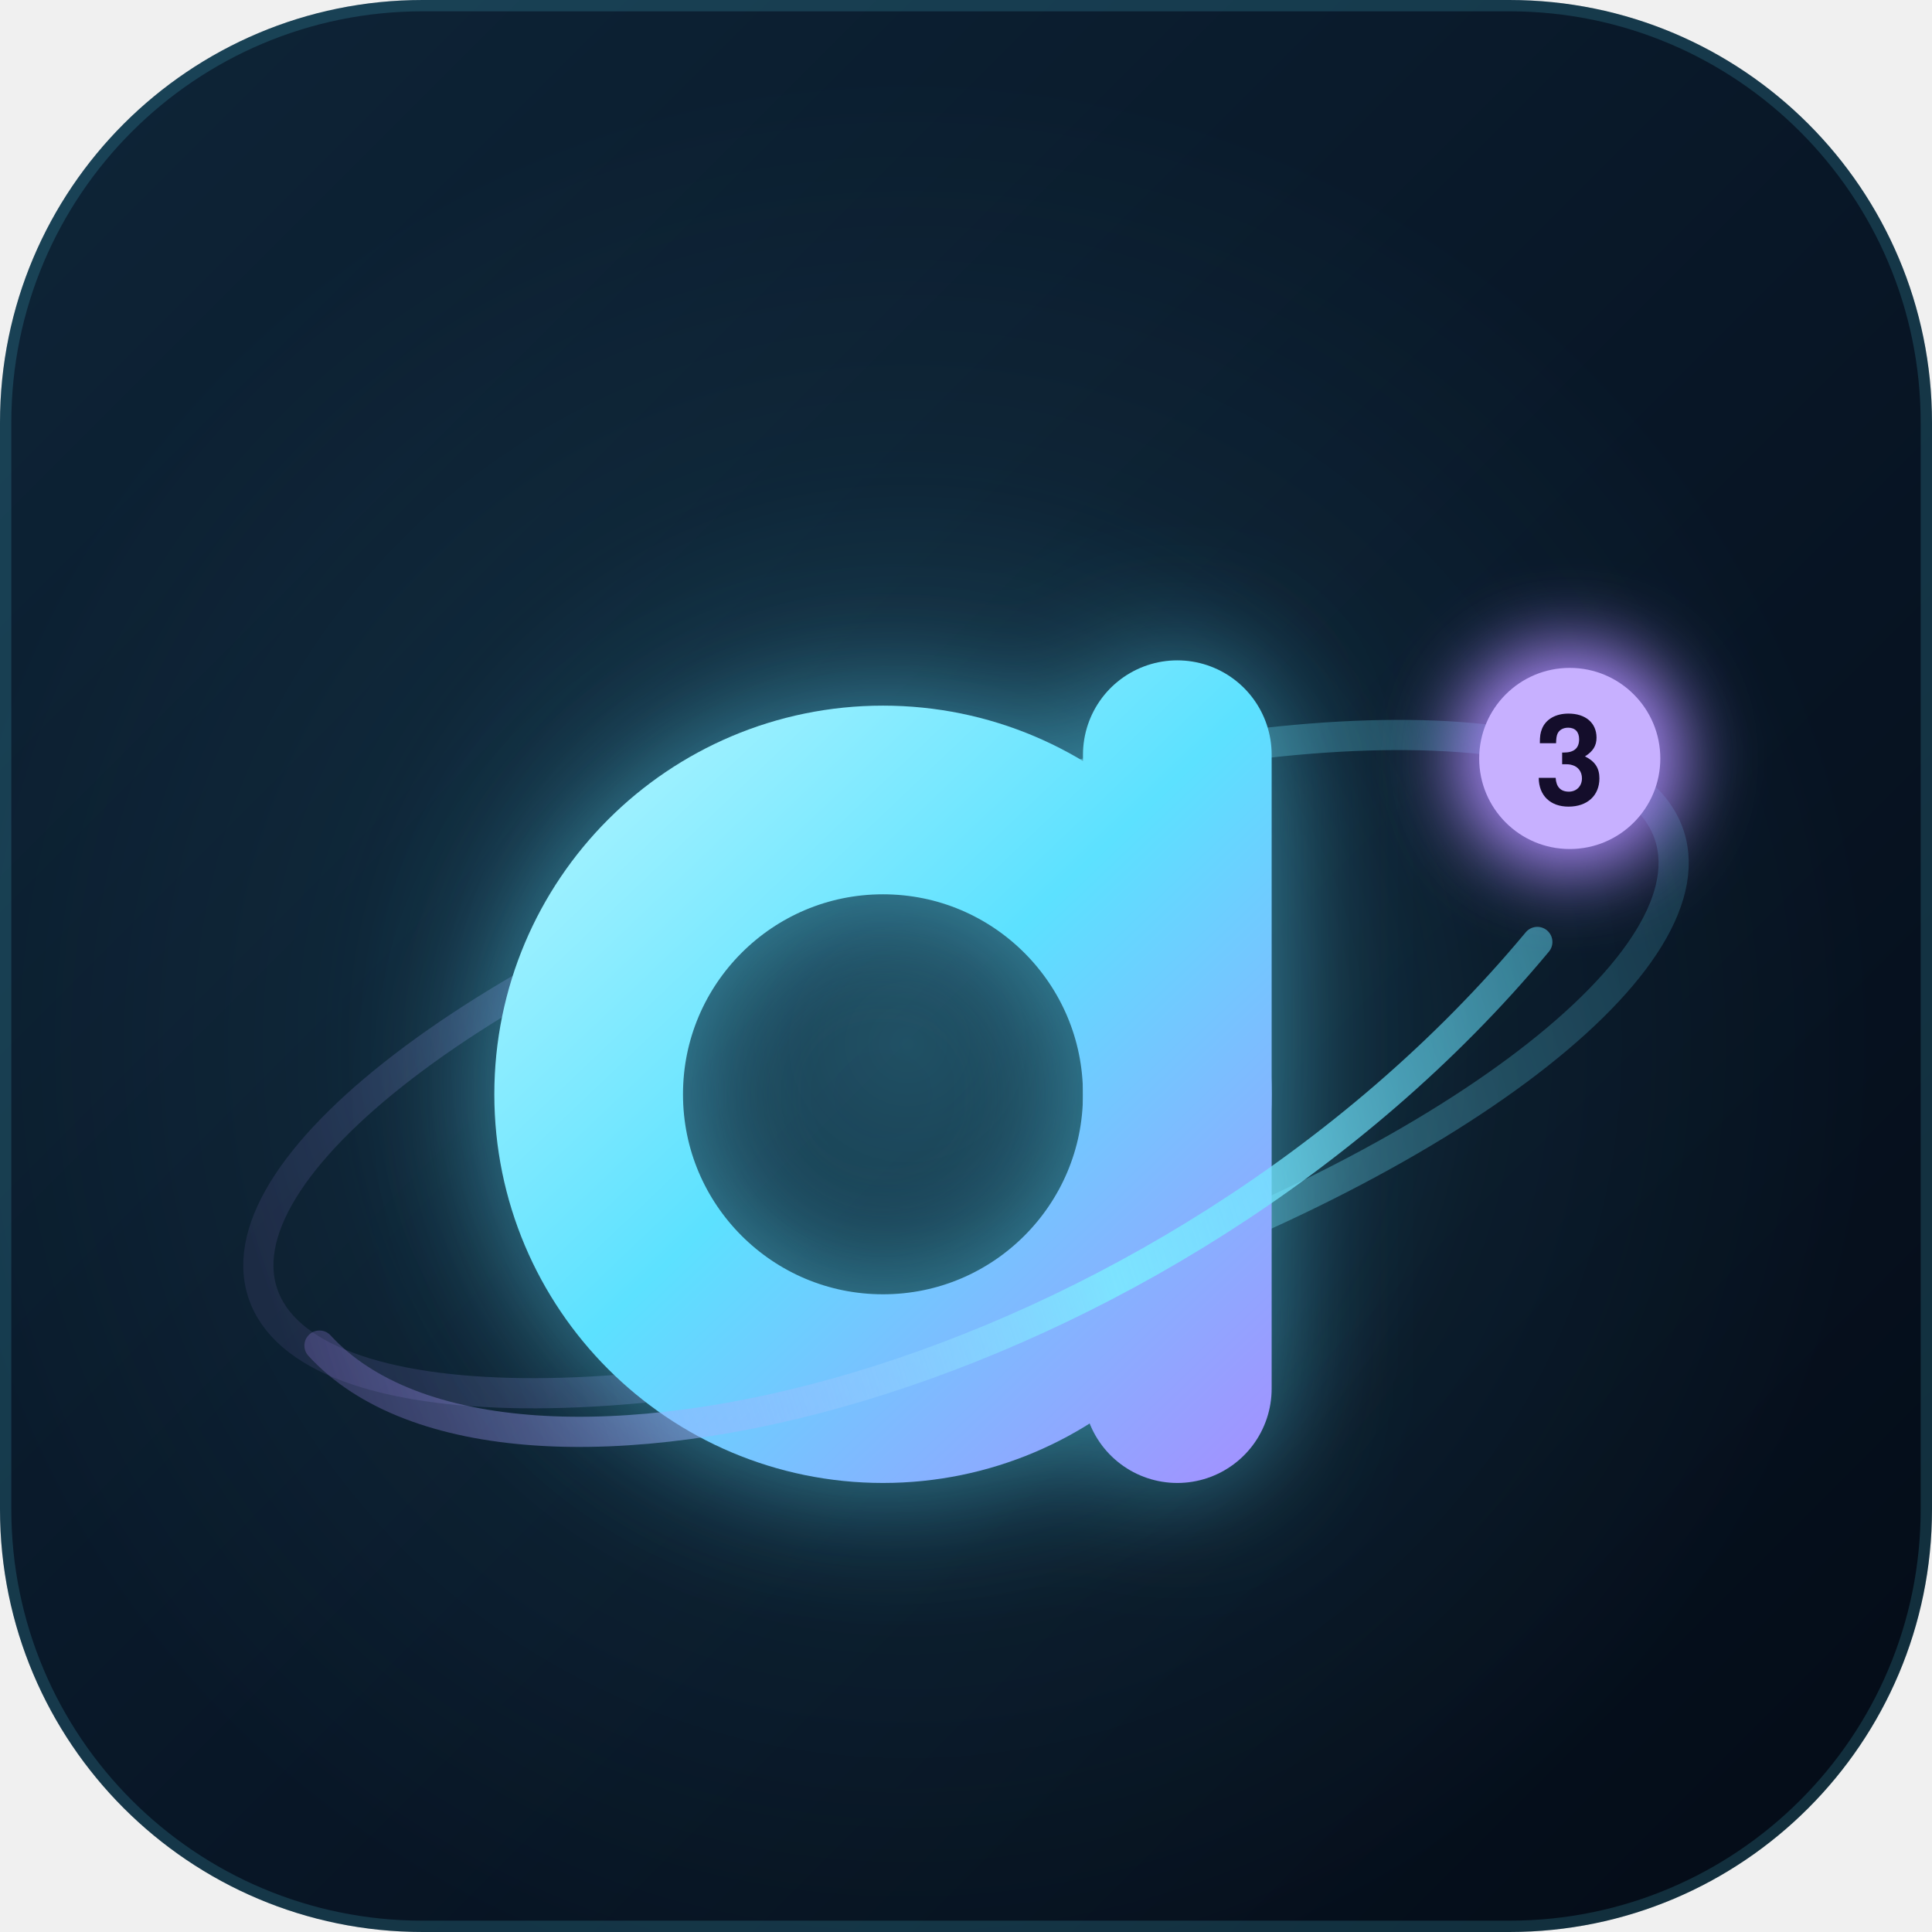
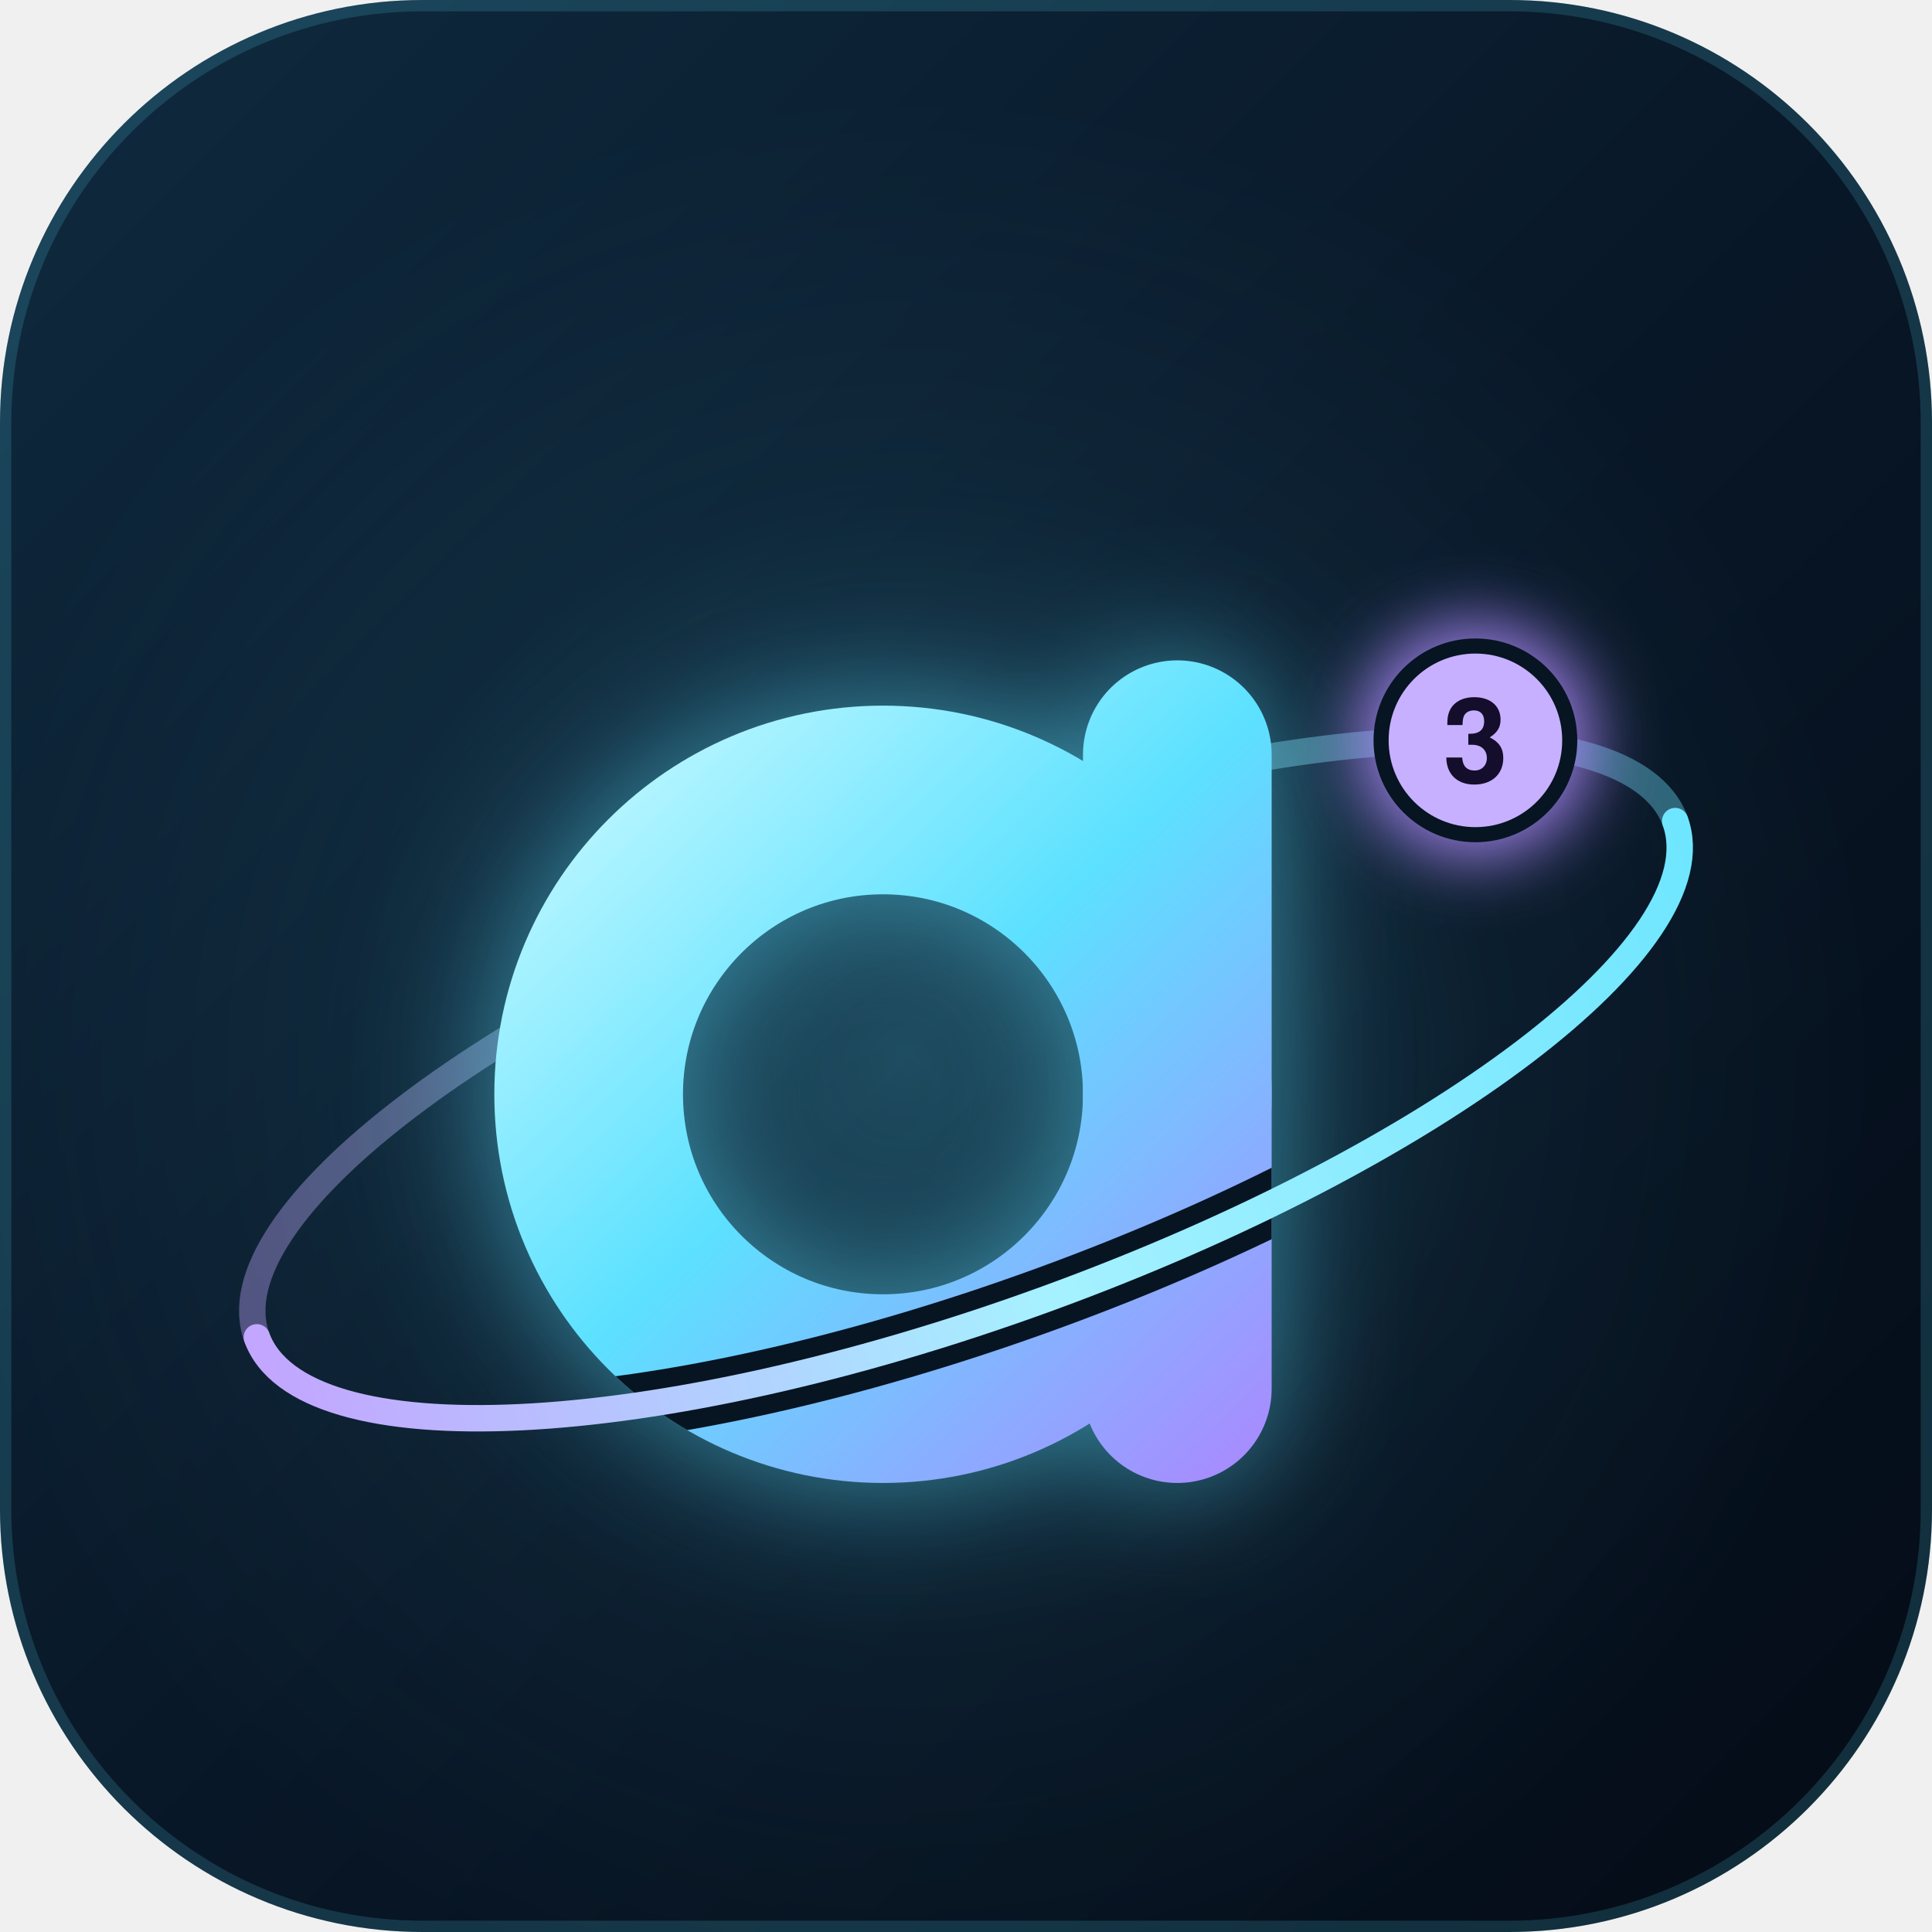
<svg xmlns="http://www.w3.org/2000/svg" viewBox="0 0 512 512">
  <defs>
    <linearGradient id="bg" x1="0" y1="0" x2="1" y2="1">
-       <stop offset="0" stop-color="#0e2538" />
+       <stop offset="0" stop-color="#0f2a3f" />
      <stop offset=".55" stop-color="#081626" />
      <stop offset="1" stop-color="#040b16" />
    </linearGradient>
-     <radialGradient id="glow" cx=".47" cy=".54" r=".5">
-       <stop offset="0" stop-color="#5ce1ff" stop-opacity=".28" />
+     <radialGradient id="glow" cx=".47" cy=".55" r=".5">
+       <stop offset="0" stop-color="#5ce1ff" stop-opacity=".26" />
      <stop offset=".6" stop-color="#5ce1ff" stop-opacity=".05" />
      <stop offset="1" stop-color="#5ce1ff" stop-opacity="0" />
    </radialGradient>
-     <linearGradient id="glyph" gradientUnits="userSpaceOnUse" x1="150" y1="180" x2="350" y2="390">
-       <stop offset="0" stop-color="#b4f6ff" />
+     <linearGradient id="glyph" gradientUnits="userSpaceOnUse" x1="160" y1="190" x2="340" y2="380">
+       <stop offset="0" stop-color="#c2f8ff" />
      <stop offset=".45" stop-color="#5ce1ff" />
      <stop offset="1" stop-color="#a88bff" />
    </linearGradient>
-     <linearGradient id="orbit" gradientUnits="userSpaceOnUse" x1="60" y1="0" x2="452" y2="0">
-       <stop offset="0" stop-color="#b18cff" stop-opacity=".2" />
-       <stop offset=".55" stop-color="#7ce8ff" stop-opacity=".9" />
-       <stop offset="1" stop-color="#5ce1ff" stop-opacity=".35" />
+     <linearGradient id="ring" gradientUnits="userSpaceOnUse" x1="-200" y1="0" x2="200" y2="0">
+       <stop offset="0" stop-color="#c2a6ff" />
+       <stop offset=".5" stop-color="#a6f1ff" />
+       <stop offset="1" stop-color="#6fe6ff" />
    </linearGradient>
    <filter id="soft" x="-40%" y="-40%" width="180%" height="180%">
      <feGaussianBlur stdDeviation="16" />
    </filter>
-     <filter id="dot" x="-150%" y="-150%" width="400%" height="400%">
-       <feGaussianBlur stdDeviation="10" />
+     <filter id="halo" x="-150%" y="-150%" width="400%" height="400%">
+       <feGaussianBlur stdDeviation="9" />
    </filter>
+     <mask id="onA" maskUnits="userSpaceOnUse" x="0" y="0" width="512" height="512">
+       <g stroke="#fff" stroke-width="50" fill="none" stroke-linecap="round">
+         <circle cx="234" cy="290" r="78" />
+         <path d="M312 200v168" />
+       </g>
+     </mask>
    <clipPath id="sq">
      <rect width="512" height="512" rx="112" />
    </clipPath>
  </defs>
  <g clip-path="url(#sq)">
    <rect width="512" height="512" fill="url(#bg)" />
    <rect width="512" height="512" fill="url(#glow)" />
+     <g transform="translate(256 286) rotate(-20)">
+       <path d="M-200 0A200 62 0 0 1 200 0" fill="none" stroke="url(#ring)" stroke-width="7" stroke-linecap="round" opacity=".38" />
+     </g>
    <g filter="url(#soft)" opacity=".5" stroke="#5ce1ff" stroke-width="50" fill="none" stroke-linecap="round">
      <circle cx="234" cy="290" r="78" />
      <path d="M312 200v168" />
    </g>
-     <ellipse cx="256" cy="282" rx="196" ry="66" transform="rotate(-18 256 282)" fill="none" stroke="url(#orbit)" stroke-width="8" opacity=".45" />
    <g stroke="url(#glyph)" stroke-width="50" fill="none" stroke-linecap="round">
      <circle cx="234" cy="290" r="78" />
      <path d="M312 200v168" />
    </g>
-     <path d="M70 300c30 66 210 80 340 -2" transform="rotate(-18 256 282)" fill="none" stroke="url(#orbit)" stroke-width="8" stroke-linecap="round" />
-     <circle cx="416" cy="201" r="30" fill="#b18cff" filter="url(#dot)" />
-     <circle cx="416" cy="201" r="24" fill="#c7b0ff" />
-     <text x="416" y="213" text-anchor="middle" font-family="Helvetica, Arial, sans-serif" font-weight="800" font-size="33" fill="#140d2b">3</text>
+     <g mask="url(#onA)">
+       <path transform="translate(256 286) rotate(-20)" d="M200 0A200 62 0 0 1 -200 0" fill="none" stroke="#071422" stroke-width="17" stroke-linecap="round" />
+     </g>
+     <g transform="translate(256 286) rotate(-20)" fill="none" stroke-linecap="round">
+       <path d="M200 0A200 62 0 0 1 -200 0" stroke="url(#ring)" stroke-width="7" />
+     </g>
+     <circle cx="391.0" cy="196.2" r="31" fill="#b18cff" filter="url(#halo)" opacity=".9" />
+     <circle cx="391.0" cy="196.2" r="27" fill="#071422" />
+     <circle cx="391.0" cy="196.2" r="23" fill="#c7b0ff" />
+     <text x="391.0" y="207.2" text-anchor="middle" font-family="Helvetica, Arial, sans-serif" font-weight="800" font-size="31" fill="#140d2b">3</text>
  </g>
  <rect x="1.5" y="1.5" width="509" height="509" rx="110.5" fill="none" stroke="#5ce1ff" stroke-opacity=".16" stroke-width="3" />
</svg>
